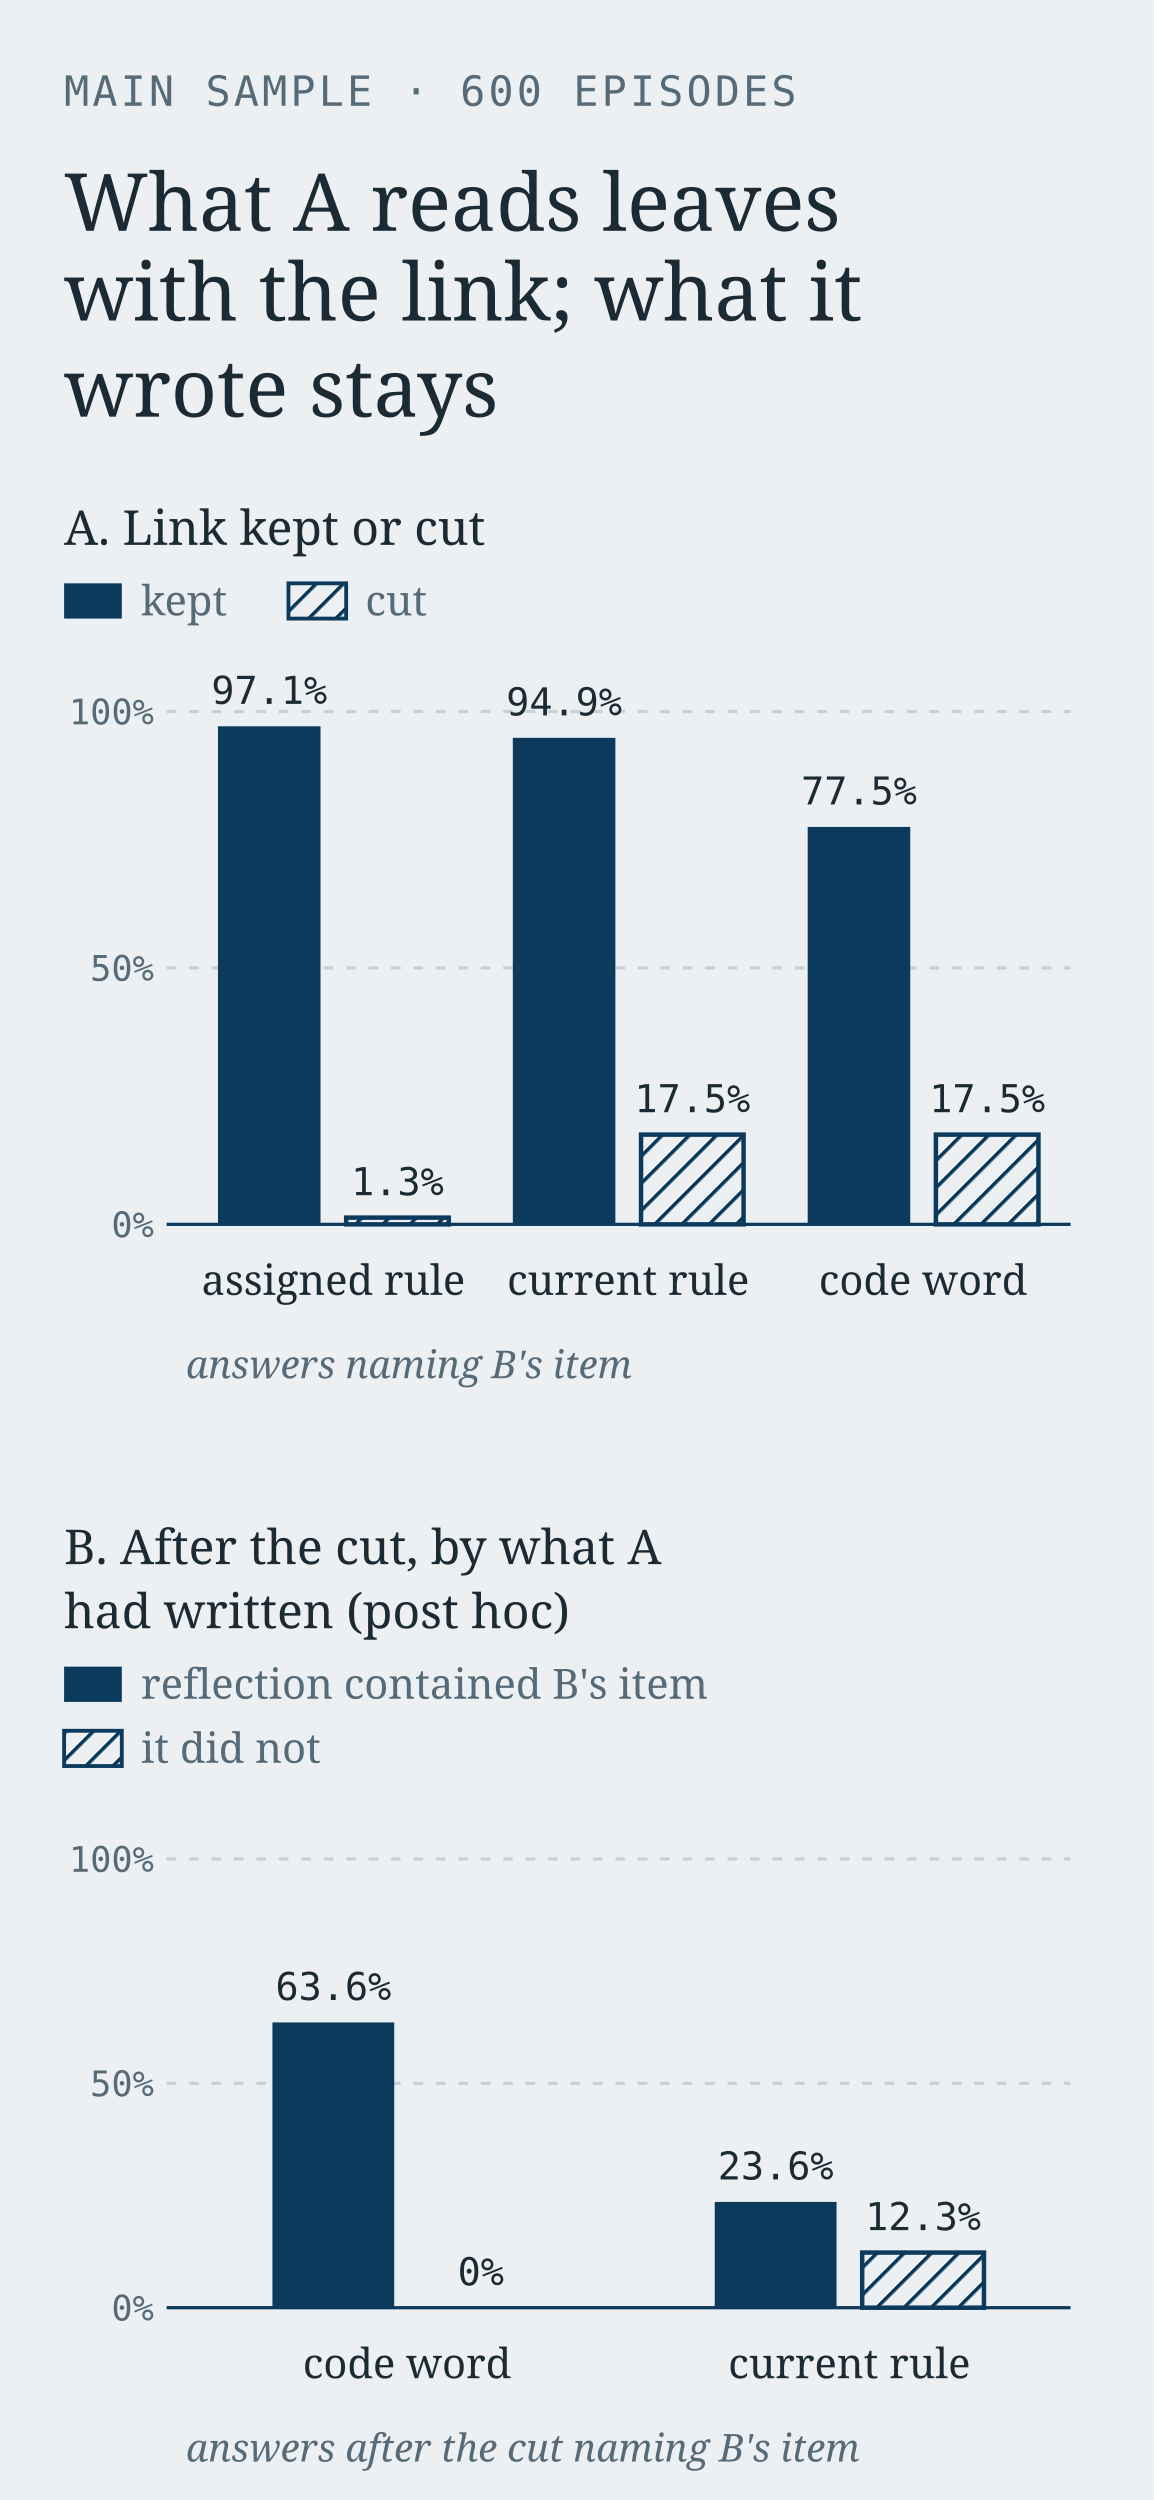
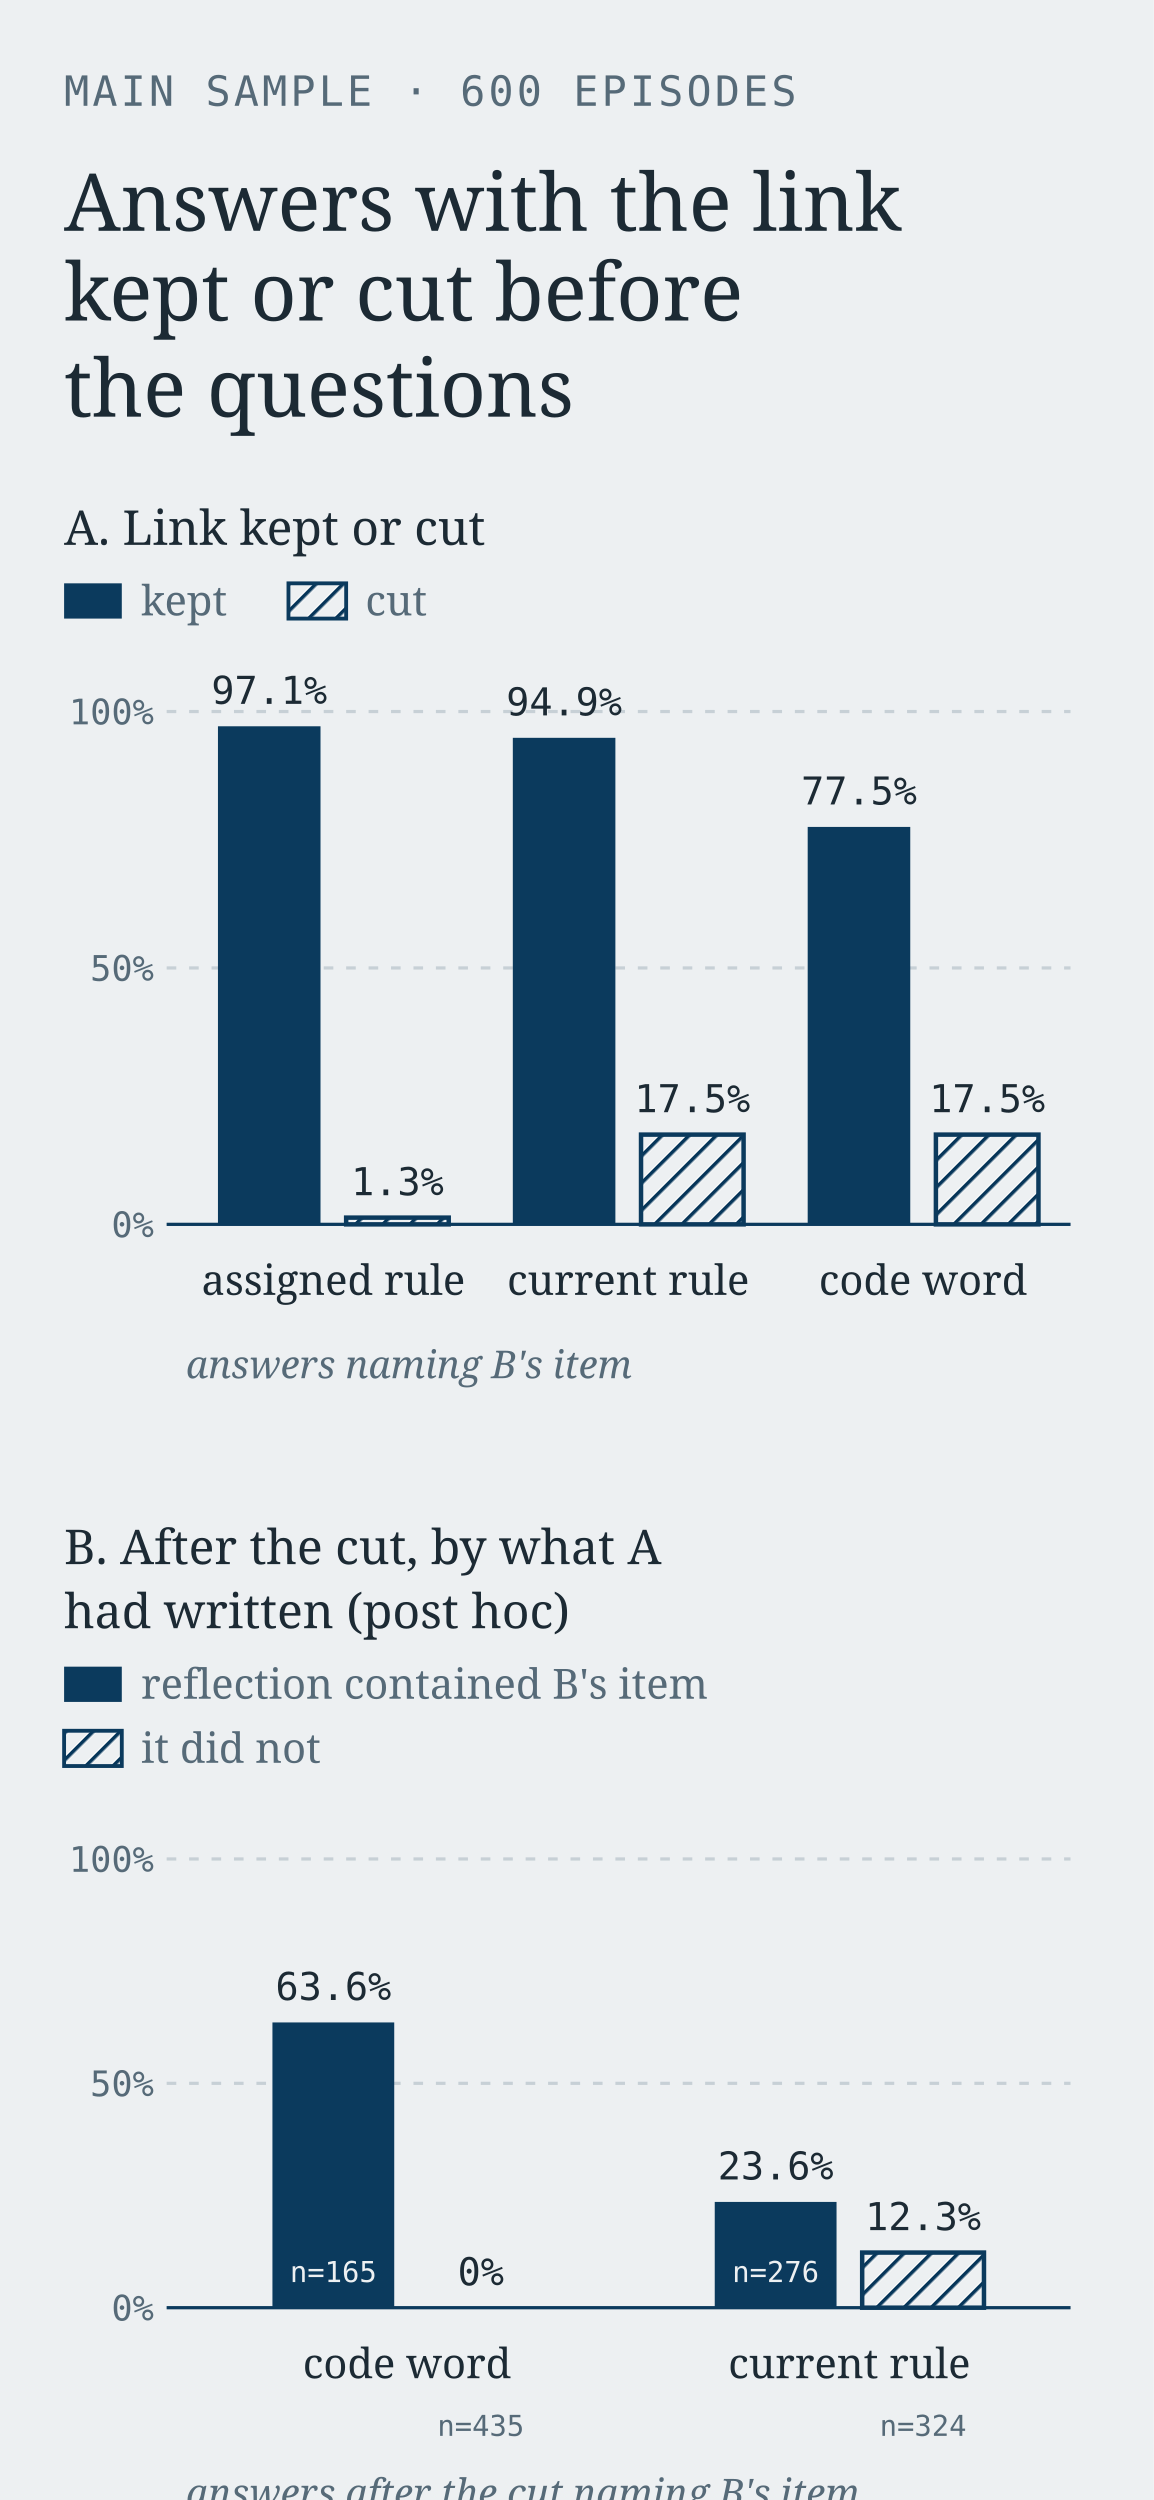
<svg xmlns="http://www.w3.org/2000/svg" width="360" height="780" viewBox="0 0 360 780" role="img" aria-labelledby="title desc">
  <rect width="360" height="780" fill="#EDF0F2" />
  <defs>
    <marker id="arrow" viewBox="0 0 10 10" refX="8" refY="5" markerWidth="6" markerHeight="6" orient="auto-start-reverse">
      <path d="M 0 0 L 10 5 L 0 10 z" fill="#0B3A5D" />
    </marker>
    <pattern id="hatch" width="6" height="6" patternUnits="userSpaceOnUse" patternTransform="rotate(45)">
      <rect width="6" height="6" fill="#EDF0F2" />
      <line x1="0" y1="0" x2="0" y2="6" stroke="#0B3A5D" stroke-width="2.2" />
    </pattern>
  </defs>
  <style>text{font-family:Newsreader,Georgia,serif;fill:#1C2A34}.muted{fill:#566A78}.eyebrow{font-family:"IBM Plex Mono",Menlo,monospace;letter-spacing:1px}.mono{font-family:"IBM Plex Mono",Menlo,monospace}.italic{font-style:italic}.strong{font-weight:600}.onink{fill:#EDF0F2}</style>
  <text x="20.0" y="33.0" font-size="13" class="eyebrow muted" text-anchor="start">MAIN SAMPLE · 600 EPISODES</text>
-   <text x="20.0" y="72.0" font-size="25" text-anchor="start">What A reads leaves</text>
-   <text x="20.0" y="100.0" font-size="25" text-anchor="start">with the link; what it</text>
-   <text x="20.0" y="130.0" font-size="25" text-anchor="start">wrote stays</text>
+   <text x="20.0" y="72.0" font-size="25" text-anchor="start">Answers with the link</text>
+   <text x="20.0" y="100.0" font-size="25" text-anchor="start">kept or cut before</text>
+   <text x="20.0" y="130.0" font-size="25" text-anchor="start">the questions</text>
  <text x="20.0" y="170.0" font-size="15" text-anchor="start">A. Link kept or cut</text>
  <rect x="20.0" y="182.0" width="18.0" height="11.0" fill="#0B3A5D" />
  <text x="44.0" y="192.0" font-size="13" class="muted" text-anchor="start">kept</text>
  <rect x="90.0" y="182.0" width="18.0" height="11.0" fill="url(#hatch)" stroke="#0B3A5D" stroke-width="1.2" />
  <text x="114.0" y="192.0" font-size="13" class="muted" text-anchor="start">cut</text>
  <line x1="52.0" y1="382.0" x2="334.0" y2="382.0" stroke="#C7D0D6" stroke-width="1" />
  <text x="48.0" y="386.0" font-size="11" class="mono muted" text-anchor="end">0%</text>
  <line x1="52.0" y1="302.0" x2="334.0" y2="302.0" stroke="#C7D0D6" stroke-width="1" stroke-dasharray="3 4" />
  <text x="48.0" y="306.0" font-size="11" class="mono muted" text-anchor="end">50%</text>
  <line x1="52.0" y1="222.0" x2="334.0" y2="222.0" stroke="#C7D0D6" stroke-width="1" stroke-dasharray="3 4" />
  <text x="48.0" y="226.0" font-size="11" class="mono muted" text-anchor="end">100%</text>
  <line x1="52.0" y1="382.0" x2="334.0" y2="382.0" stroke="#0B3A5D" stroke-width="1" />
  <rect x="68.0" y="226.6" width="32.0" height="155.4" fill="#0B3A5D" />
  <rect x="108.0" y="379.9" width="32.0" height="2.1" fill="url(#hatch)" stroke="#0B3A5D" stroke-width="1.4" />
  <text x="84.0" y="219.6" font-size="12" class="mono" text-anchor="middle">97.1%</text>
  <text x="124.0" y="372.9" font-size="12" class="mono" text-anchor="middle">1.3%</text>
  <text x="104.0" y="404.0" font-size="13" text-anchor="middle">assigned rule</text>
  <rect x="160.0" y="230.2" width="32.0" height="151.8" fill="#0B3A5D" />
  <rect x="200.0" y="354.0" width="32.0" height="28.0" fill="url(#hatch)" stroke="#0B3A5D" stroke-width="1.4" />
  <text x="176.0" y="223.2" font-size="12" class="mono" text-anchor="middle">94.9%</text>
  <text x="216.0" y="347.0" font-size="12" class="mono" text-anchor="middle">17.5%</text>
  <text x="196.0" y="404.0" font-size="13" text-anchor="middle">current rule</text>
  <rect x="252.0" y="258.0" width="32.0" height="124.0" fill="#0B3A5D" />
  <rect x="292.0" y="354.0" width="32.0" height="28.0" fill="url(#hatch)" stroke="#0B3A5D" stroke-width="1.4" />
  <text x="268.0" y="251.0" font-size="12" class="mono" text-anchor="middle">77.5%</text>
  <text x="308.0" y="347.0" font-size="12" class="mono" text-anchor="middle">17.5%</text>
  <text x="288.0" y="404.0" font-size="13" text-anchor="middle">code word</text>
  <text x="58.0" y="430.0" font-size="12" class="muted italic" text-anchor="start">answers naming B's item</text>
  <text x="20.0" y="488.0" font-size="15" text-anchor="start">B. After the cut, by what A</text>
  <text x="20.0" y="508.0" font-size="15" text-anchor="start">had written (post hoc)</text>
  <rect x="20.0" y="520.0" width="18.0" height="11.0" fill="#0B3A5D" />
  <text x="44.0" y="530.0" font-size="13" class="muted" text-anchor="start">reflection contained B's item</text>
  <rect x="20.0" y="540.0" width="18.0" height="11.0" fill="url(#hatch)" stroke="#0B3A5D" stroke-width="1.2" />
  <text x="44.0" y="550.0" font-size="13" class="muted" text-anchor="start">it did not</text>
  <line x1="52.0" y1="720.0" x2="334.0" y2="720.0" stroke="#C7D0D6" stroke-width="1" />
  <text x="48.0" y="724.0" font-size="11" class="mono muted" text-anchor="end">0%</text>
  <line x1="52.0" y1="650.0" x2="334.0" y2="650.0" stroke="#C7D0D6" stroke-width="1" stroke-dasharray="3 4" />
  <text x="48.0" y="654.0" font-size="11" class="mono muted" text-anchor="end">50%</text>
  <line x1="52.0" y1="580.0" x2="334.0" y2="580.0" stroke="#C7D0D6" stroke-width="1" stroke-dasharray="3 4" />
  <text x="48.0" y="584.0" font-size="11" class="mono muted" text-anchor="end">100%</text>
  <line x1="52.0" y1="720.0" x2="334.0" y2="720.0" stroke="#0B3A5D" stroke-width="1" />
  <rect x="85.0" y="631.0" width="38.0" height="89.0" fill="#0B3A5D" />
  <rect x="131.0" y="720.0" width="38.0" height="0.0" fill="url(#hatch)" stroke="#0B3A5D" stroke-width="1.4" />
  <text x="104.0" y="624.0" font-size="12" class="mono" text-anchor="middle">63.6%</text>
  <text x="150.0" y="713.0" font-size="12" class="mono" text-anchor="middle">0%</text>
  <text x="127.0" y="742.0" font-size="13" text-anchor="middle">code word</text>
+   <text x="104.0" y="712.0" font-size="9" class="mono onink" text-anchor="middle">n=165</text>
+   <text x="150.0" y="760.0" font-size="9" class="mono muted" text-anchor="middle">n=435</text>
  <rect x="223.0" y="687.0" width="38.0" height="33.0" fill="#0B3A5D" />
  <rect x="269.0" y="702.8" width="38.0" height="17.2" fill="url(#hatch)" stroke="#0B3A5D" stroke-width="1.4" />
  <text x="242.0" y="680.0" font-size="12" class="mono" text-anchor="middle">23.6%</text>
  <text x="288.0" y="695.8" font-size="12" class="mono" text-anchor="middle">12.3%</text>
  <text x="265.0" y="742.0" font-size="13" text-anchor="middle">current rule</text>
-   <text x="58.0" y="768.0" font-size="12" class="muted italic" text-anchor="start">answers after the cut naming B's item</text>
+   <text x="242.0" y="712.0" font-size="9" class="mono onink" text-anchor="middle">n=276</text>
+   <text x="288.0" y="760.0" font-size="9" class="mono muted" text-anchor="middle">n=324</text>
+   <text x="58.0" y="782.0" font-size="12" class="muted italic" text-anchor="start">answers after the cut naming B's item</text>
</svg>
